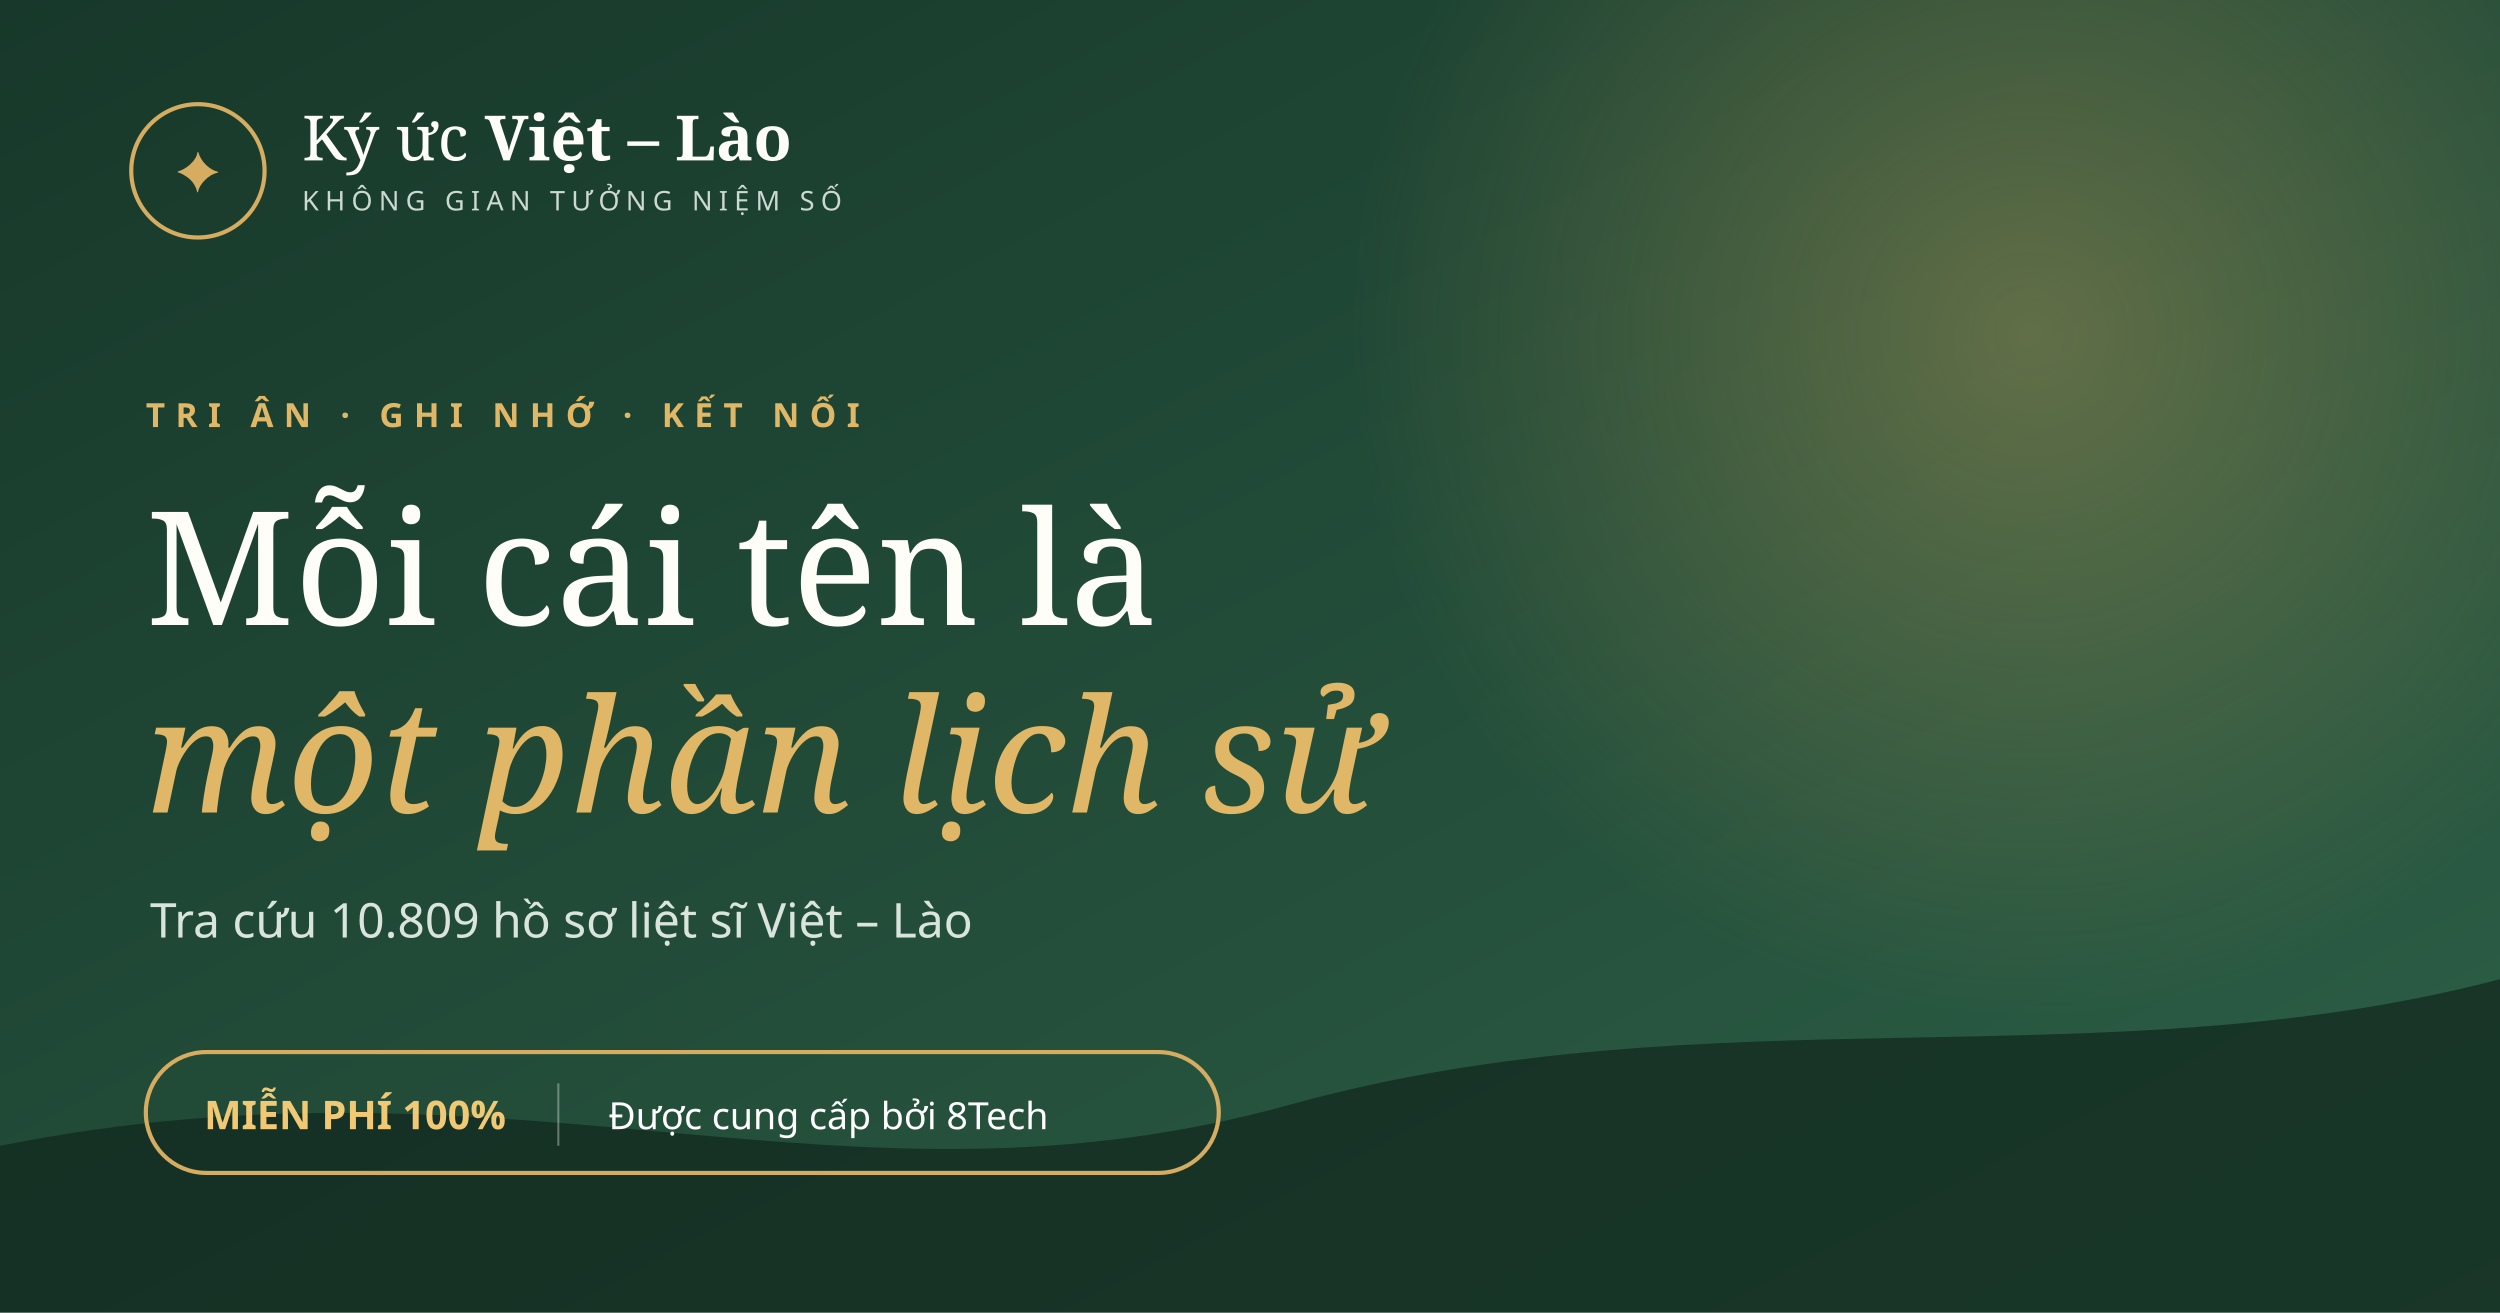
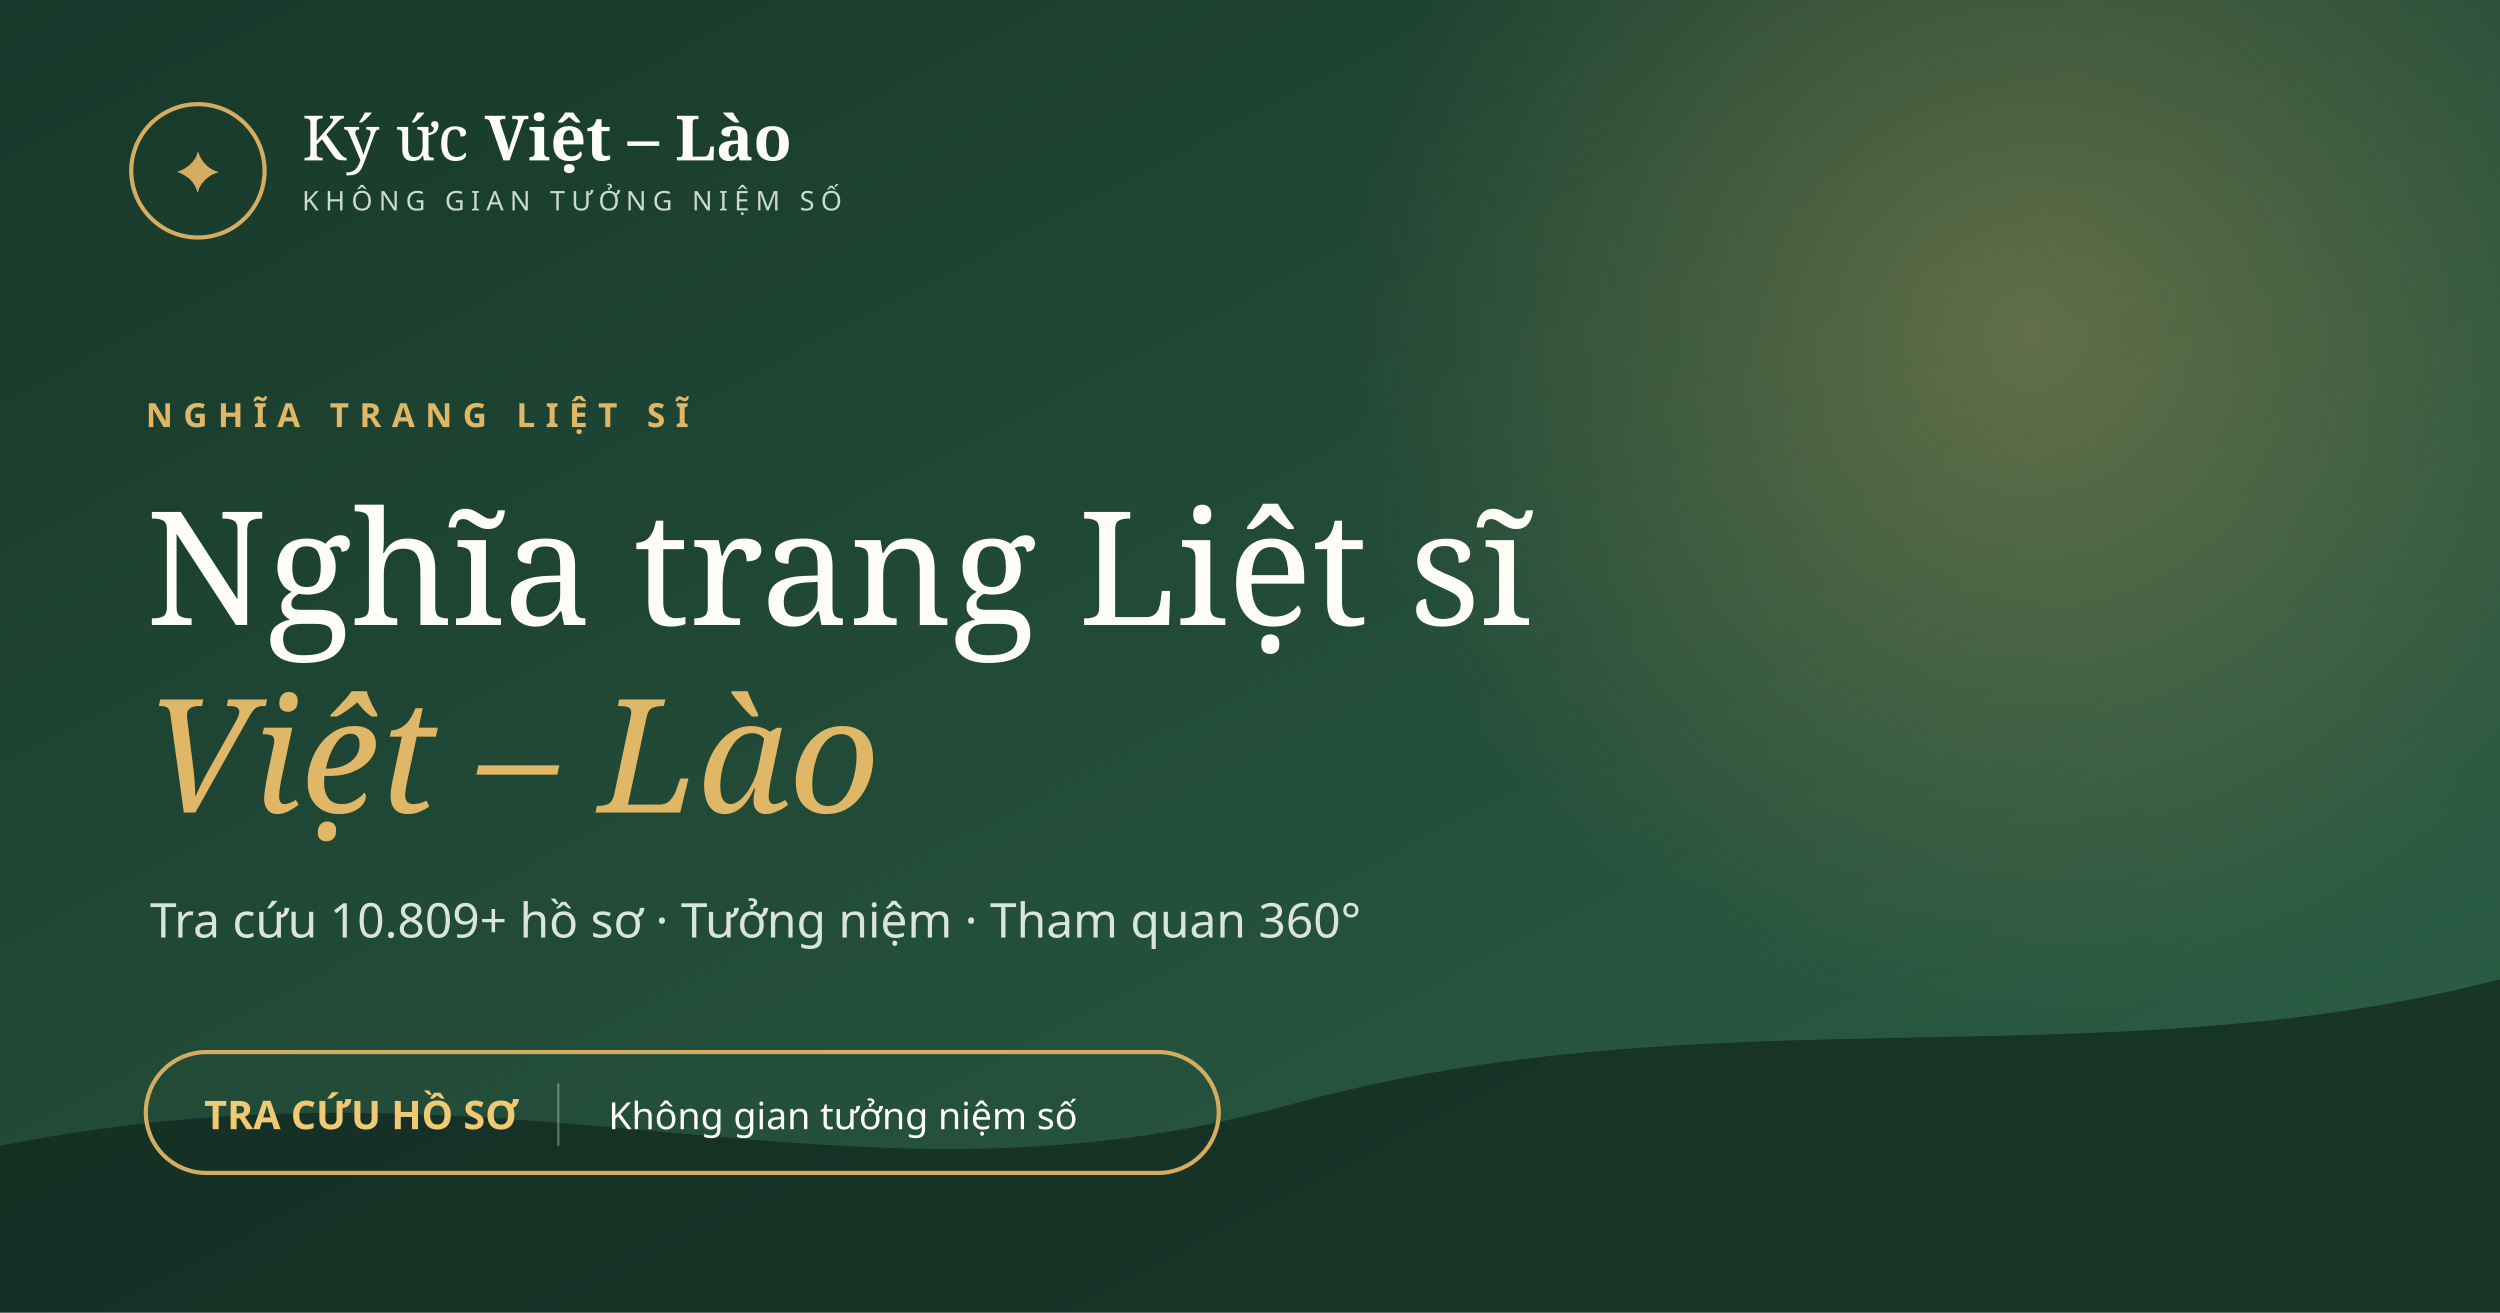
<svg xmlns="http://www.w3.org/2000/svg" width="1200" height="630" viewBox="0 0 1200 630">
  <defs>
    <linearGradient id="bg" x1="0" y1="0" x2="1" y2="1">
      <stop stop-color="#17382a" />
      <stop offset="1" stop-color="#2d6047" />
    </linearGradient>
    <radialGradient id="sun">
      <stop stop-color="#d6ad60" stop-opacity=".35" />
      <stop offset="1" stop-color="#d6ad60" stop-opacity="0" />
    </radialGradient>
  </defs>
  <rect width="1200" height="630" fill="url(#bg)" />
  <circle cx="975" cy="160" r="330" fill="url(#sun)" />
  <path d="M0 550 C250 500 405 590 620 530 C820 475 1010 520 1200 470 V630 H0Z" fill="#10271d" opacity=".72" />
  <circle cx="95" cy="82" r="32" fill="none" stroke="#d6ad60" stroke-width="2" />
  <text x="95" y="92" text-anchor="middle" fill="#d6ad60" font-size="27">✦</text>
  <text x="145" y="77" fill="#fffdf8" font-family="Noto Serif, serif" font-size="30">Ký ức <tspan font-weight="700">Việt – Lào</tspan>
  </text>
  <text x="145" y="101" fill="#cbd9d1" font-family="Noto Sans, sans-serif" font-size="13" letter-spacing="3">KHÔNG GIAN TƯỞNG NIỆM SỐ</text>
-   <text x="70" y="205" fill="#e0b766" font-family="Noto Sans, sans-serif" font-weight="700" font-size="16" letter-spacing="5">TRI ÂN · GHI NHỚ · KẾT NỐI</text>
-   <text x="70" y="300" fill="#fffdf8" font-family="Noto Serif, serif" font-size="76">Mỗi cái tên là</text>
-   <text x="70" y="390" fill="#e0b766" font-family="Noto Serif, serif" font-style="italic" font-size="76">một phần lịch sử</text>
-   <text x="72" y="450" fill="#d9e4dd" font-family="Noto Sans, sans-serif" font-size="23">Tra cứu 10.809 hồ sơ liệt sĩ Việt – Lào</text>
+   <text x="70" y="205" fill="#e0b766" font-family="Noto Sans, sans-serif" font-weight="700" font-size="16" letter-spacing="5">NGHĨA TRANG LIỆT SĨ</text>
+   <text x="70" y="300" fill="#fffdf8" font-family="Noto Serif, serif" font-size="76">Nghĩa trang Liệt sĩ</text>
+   <text x="70" y="390" fill="#e0b766" font-family="Noto Serif, serif" font-style="italic" font-size="76">Việt – Lào</text>
+   <text x="72" y="450" fill="#d9e4dd" font-family="Noto Sans, sans-serif" font-size="23">Tra cứu 10.809+ hồ sơ · Tưởng niệm · Tham quan 360°</text>
  <rect x="70" y="505" width="515" height="58" rx="29" fill="none" stroke="#d6ad60" stroke-width="2" />
-   <text x="98" y="542" fill="#f1c975" font-family="Noto Sans, sans-serif" font-weight="700" font-size="19">MIỄN PHÍ 100%</text>
+   <text x="98" y="542" fill="#f1c975" font-family="Noto Sans, sans-serif" font-weight="700" font-size="19">TRA CỨU HỒ SƠ</text>
  <line x1="268" y1="520" x2="268" y2="550" stroke="#ffffff55" />
-   <text x="292" y="542" fill="#fff" font-family="Noto Sans, sans-serif" font-size="18">Được cung cấp bởi 8Tech</text>
+   <text x="292" y="542" fill="#fff" font-family="Noto Sans, sans-serif" font-size="18">Không gian tưởng niệm số</text>
</svg>
